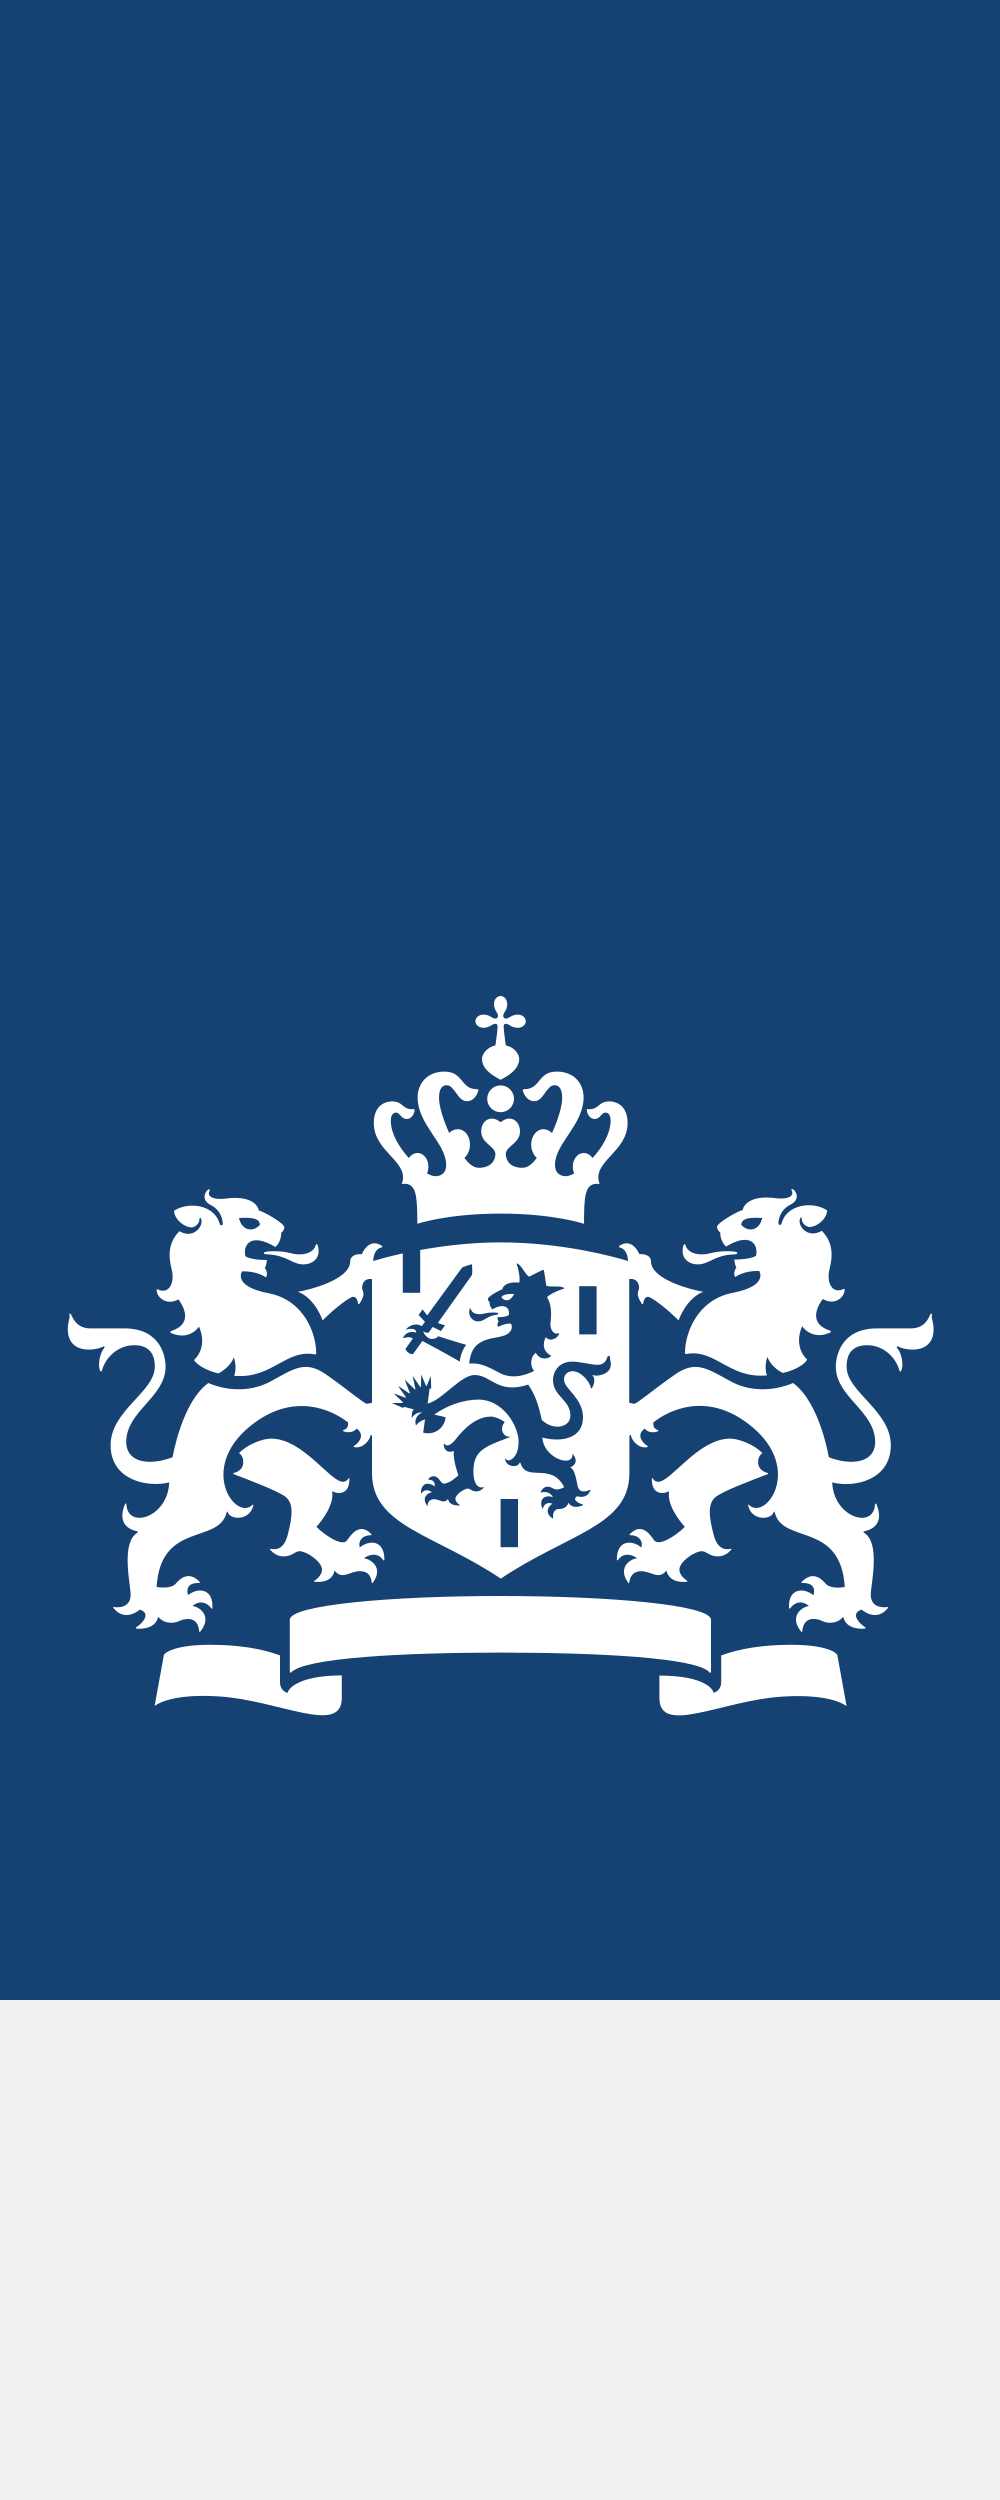
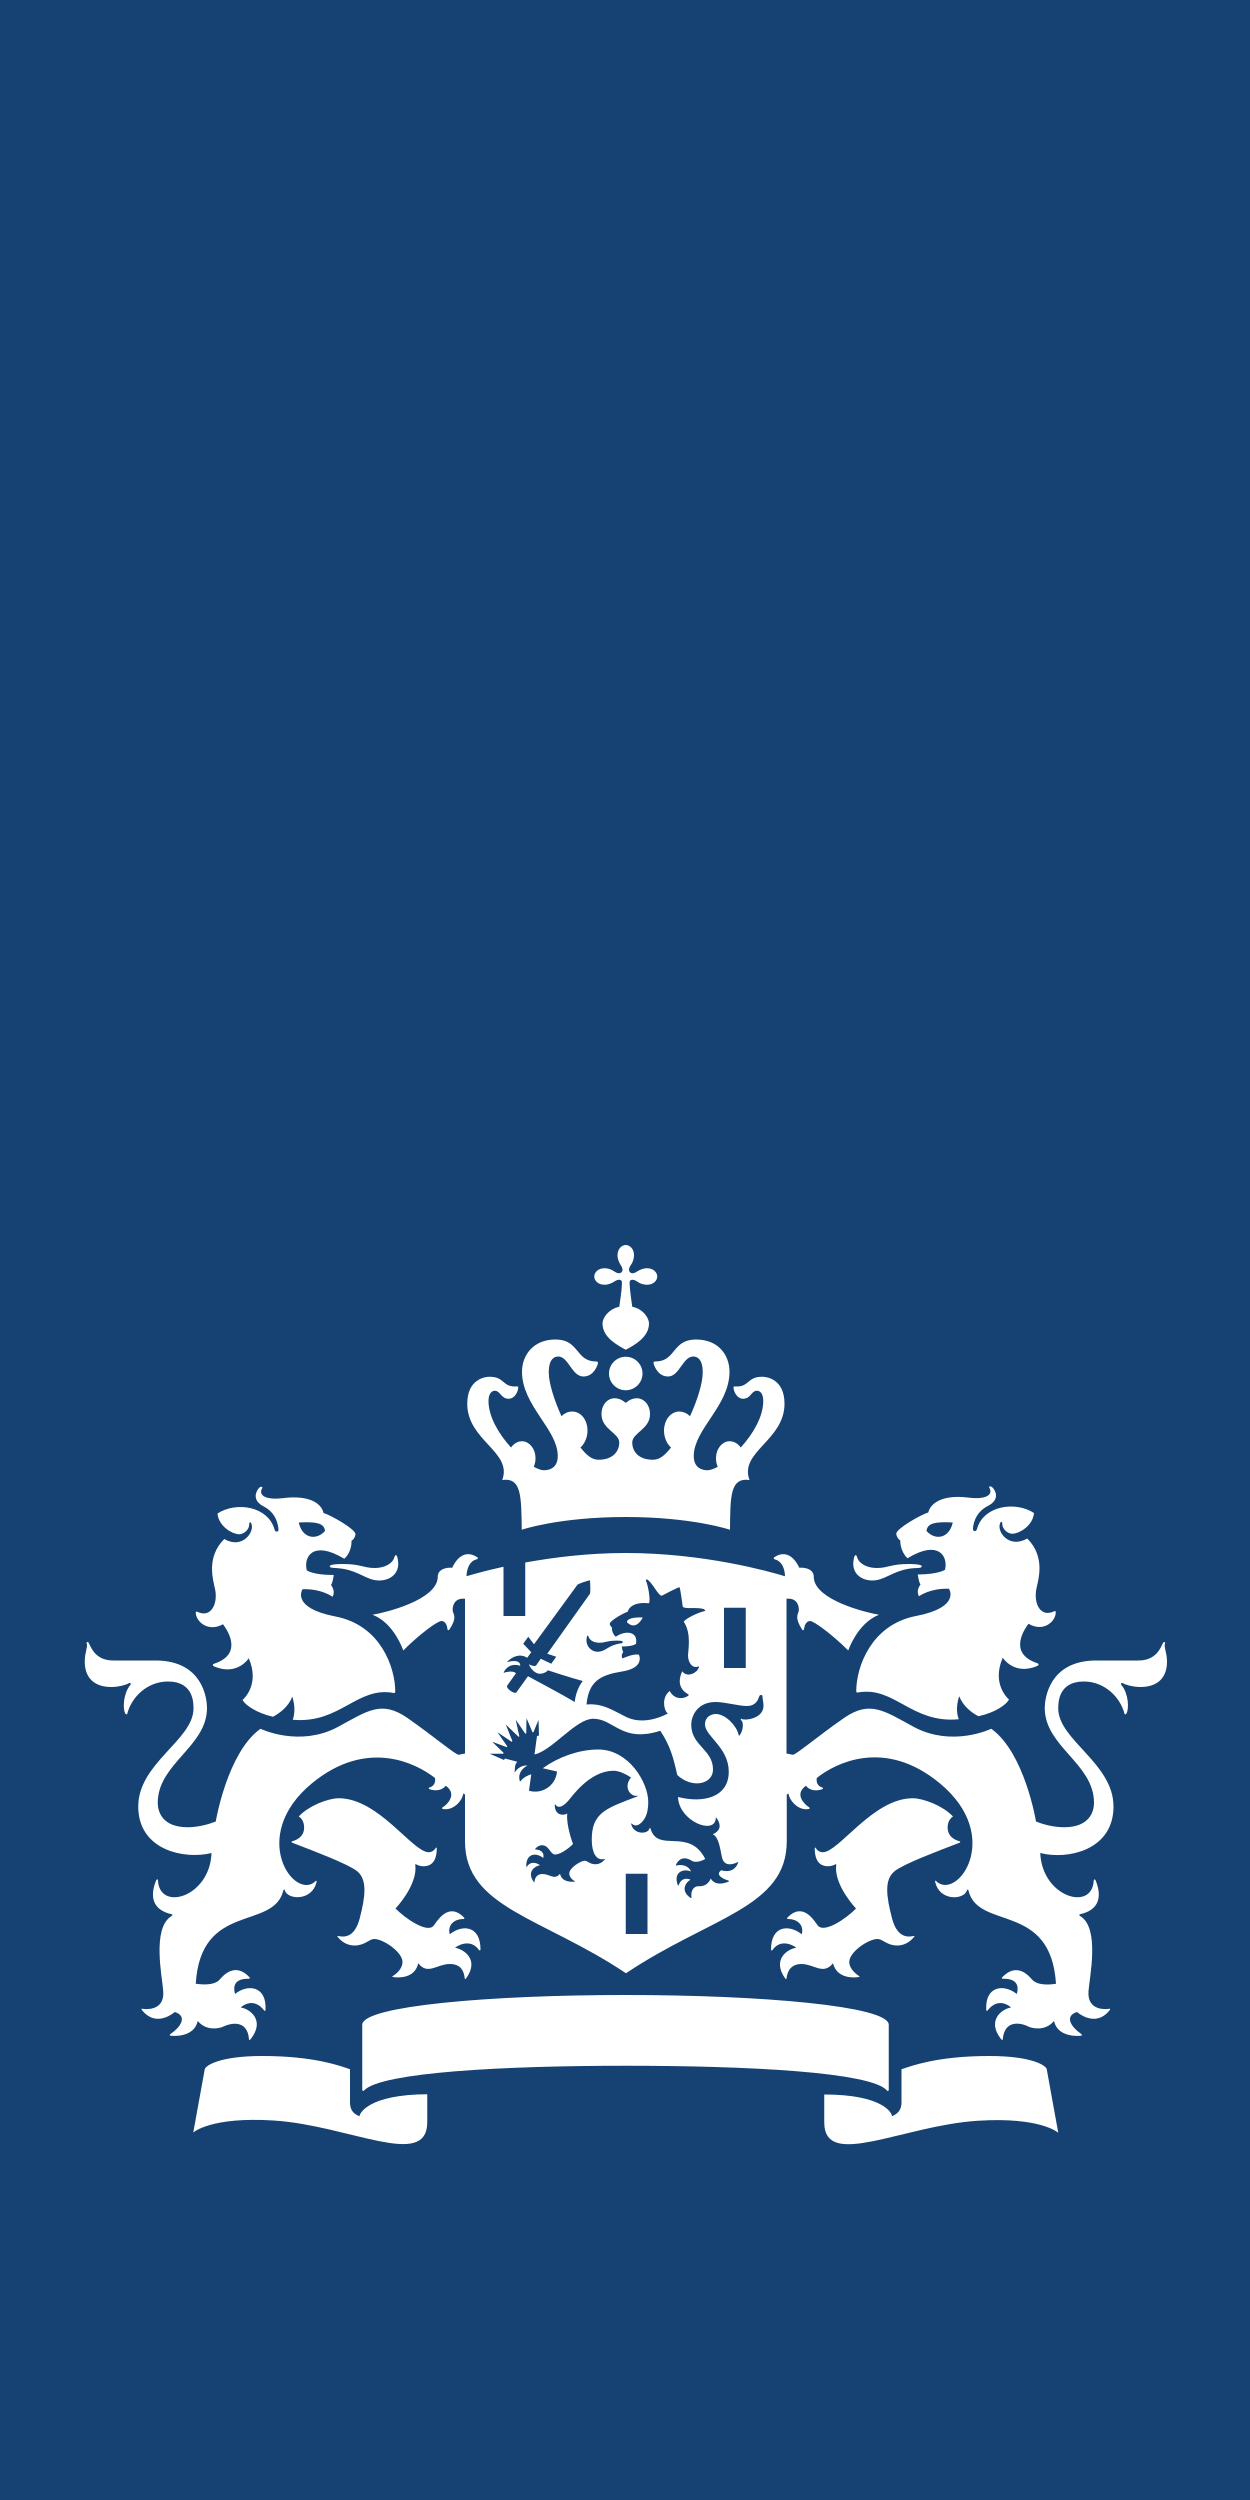
- <svg xmlns="http://www.w3.org/2000/svg" viewBox="0 0 50 125">
+ <svg xmlns="http://www.w3.org/2000/svg" viewBox="0 0 50 100">
  <path fill="#154273" d="M0 0h50v100H0z" />
  <path fill="#fff" d="M25.9 77.36h-.87v-2.41h.87v2.41zm3.93-10.64h-.87v-2.41h.87v2.41zm-16.12-4.16c-.07 0-.52 0-.52.09s.21.05.52.1c.7.12.97.47 1.46.47.44 0 .9-.3.72-.94-.03-.11-.09-.08-.11-.01-.07.29-.42.45-.79.45-.46 0-.55-.16-1.28-.16zm-4.79 2.41c.08.11.9 1.17-.36 1.58-.06.02-.07.07.01.11.93.39 1.38-.33 1.38-.33.47 1.08-.25 1.67-.25 1.67.1.19.55.52 1.22.67.26-.14.62-.4.77-.8 0 0 .18.47.02.92 1.9.17 2.57-1.35 4.04-1.07.04.01.06-.02.06-.06 0-.94-.57-2.65-2.39-3-1.81-.35-1.32-1.09-1.32-1.09.76-.03 1.2.3 1.2.3.14-.23-.06-.47-.06-.47.07-.09.11-.4.11-.4-.86 0-1.08-.19-1.08-.19-.13-.51.22-1.23 1.5-.46.32-.28.29-.72.29-.72.1-.05.16-.2.16-.26 0-.21-1.02-.78-1.28-.85-.06-.31-.46-.75-1.66-.59-.57.07-.98-.08-.79-.41.03-.06-.07-.07-.12-.01-.13.13-.31.5.18.75.55.28.58.83.59.91.01.12-.13.13-.16.01-.25-.93-1.53-1.13-2.28-.64.04.5.58.83.87.83.17 0 .4-.17.4-.4 0-.11.06-.1.09-.01.12.33-.37 1.02-1.09.6-.74.74-.44 1.66-.37 1.99.13.6-.16 1.19-.71.92-.03-.01-.06-.02-.06.04.01.36.5.79 1.09.46zM13 61.24c-.35.39-.91.3-1.05-.34.72-.04 1.02.03 1.05.34zm22.07 1.48c-.37 0-.72-.16-.79-.45-.02-.07-.08-.1-.11.01-.18.64.28.94.72.94.49 0 .76-.35 1.46-.47.31-.05.52 0 .52-.1 0-.09-.45-.09-.52-.09-.72 0-.82.16-1.28.16zm7.16 1.77c0-.06-.03-.05-.06-.04-.55.27-.84-.31-.71-.92.07-.34.37-1.25-.37-1.99-.73.42-1.22-.27-1.09-.6.03-.09.09-.1.09.01 0 .23.23.4.4.4.29 0 .83-.33.87-.83-.75-.49-2.03-.29-2.28.64-.03.12-.17.11-.16-.01 0-.08.04-.63.59-.91.5-.25.32-.62.18-.75-.05-.05-.16-.04-.12.01.19.33-.22.48-.78.41-1.2-.16-1.59.29-1.66.59-.26.07-1.28.64-1.28.85 0 .06.06.22.16.26 0 0-.02.43.29.72 1.27-.77 1.63-.05 1.5.46 0 0-.23.18-1.09.19 0 0 .04.31.11.4 0 0-.2.25-.06.47 0 0 .44-.33 1.2-.3 0 0 .49.74-1.32 1.09s-2.39 2.06-2.39 3c0 .05.02.07.06.06 1.47-.27 2.14 1.25 4.04 1.07-.17-.45.02-.92.02-.92.15.4.51.67.77.8.68-.15 1.12-.47 1.22-.67 0 0-.72-.59-.25-1.67 0 0 .45.72 1.38.33.08-.04.06-.09.01-.11-1.26-.41-.44-1.47-.36-1.58.59.35 1.09-.08 1.09-.46zm-4.12-3.59c-.14.64-.7.73-1.05.34.03-.31.34-.38 1.05-.34zM24.7 50.21c0 .16.07.3.12.38.11.16.09.25.04.3s-.14.07-.3-.04a.659.659 0 0 0-.38-.12c-.27 0-.41.18-.41.33s.14.33.41.33c.16 0 .3-.07.38-.12.16-.11.25-.09.3-.04s-.02.6-.09 1.04c-.45.1-.67.46-.67.67 0 .55.58.86.93 1.05.34-.18.93-.5.93-1.05 0-.21-.22-.58-.67-.67-.06-.43-.14-.99-.09-1.04s.14-.07.3.04c.08.06.22.12.38.12.27 0 .41-.18.41-.33s-.14-.33-.41-.33c-.16 0-.3.07-.38.12-.16.11-.25.09-.3.04s-.07-.14.04-.3c.06-.08.12-.22.12-.38 0-.27-.18-.41-.33-.41-.15 0-.33.14-.33.41zm.33 4.06a.67.67 0 1 0 0 1.34.67.67 0 0 0 0-1.34zm0 6.41c2.67 0 4.17.51 4.17.51.01-1.35.01-2.1.78-1.99-.42-1.13 1.4-1.58 1.4-3.05 0-.97-.69-1.08-.89-1.08-.6 0-.51.39-1.02.39-.06 0-.13-.02-.13.03 0 .17.14.46.38.46.32 0 .32-.32.56-.32.1 0 .25.08.25.41 0 .63-.41 1.32-.9 1.86-.11-.15-.26-.25-.45-.25-.29 0-.54.3-.54.67 0 .14.02.24.07.35-.16.09-.31.14-.41.14-.22 0-.55-.09-.55-.57 0-1.07 1.43-2.01 1.43-3.37 0-.65-.43-1.29-1.34-1.29-.97 0-.79.88-1.63.88-.04 0-.07.01-.07.05 0 .06.15.55.58.55.46 0 .59-.8 1.01-.8.15 0 .38.09.38.63 0 .42-.21 1.11-.51 1.76a.609.609 0 0 0-.42-.19c-.36 0-.62.35-.62.76 0 .26.1.52.28.68-.21.27-.43.49-.72.49-.58 0-.83-.33-.83-.69 0-.39.71-.53.71-1.13 0-.41-.27-.64-.52-.64-.28 0-.42.18-.45.18s-.17-.18-.45-.18c-.26 0-.52.23-.52.64 0 .6.71.75.71 1.13 0 .36-.26.69-.83.69-.29 0-.51-.22-.72-.49.18-.17.28-.42.28-.68 0-.42-.26-.76-.62-.76a.59.59 0 0 0-.42.19c-.3-.66-.51-1.34-.51-1.76 0-.54.23-.63.38-.63.41 0 .54.8 1.01.8.43 0 .58-.49.58-.55 0-.03-.03-.05-.07-.05-.84 0-.66-.88-1.63-.88-.9 0-1.34.64-1.34 1.29 0 1.36 1.43 2.3 1.43 3.37 0 .48-.33.57-.55.57-.11 0-.25-.05-.41-.14.05-.12.07-.21.07-.35 0-.37-.25-.67-.54-.67-.18 0-.33.1-.44.25-.49-.54-.9-1.23-.9-1.86 0-.32.15-.41.25-.41.23 0 .24.32.56.32.24 0 .38-.29.38-.46 0-.05-.07-.03-.13-.03-.51 0-.42-.39-1.02-.39-.2 0-.89.11-.89 1.08 0 1.48 1.82 1.92 1.4 3.05.77-.11.76.64.78 1.99-.01 0 1.49-.51 4.16-.51zm-4.89 1.99c-.73.16-1.25.31-1.48.38.01-.32.13-.62.42-.68.04-.01.05-.06.01-.08-.65-.43-.99.39-1 .42-.23-.02-.58.05-.58.36 0 .93-2.12 1.44-2.61 1.52.87.33 1.23 1.43 1.23 1.43.63-.63 1.36-1.18 1.53-1.18s.23.21.24.33c0 .04.04.05.07.02.33-.49.17-.6.14-.75-.02-.11.01-.54.49-.49v6.19l-.25.05c-.11.02-1.02-.75-2.05-1.47-1.04-.72-1.59-.29-2.77.35-1.55.84-3.11.08-3.11.08-1.33.95-1.79 3.71-1.79 3.71-.27.11-.71.23-1.12.23-1.02 0-1.2-.62-1.2-.98 0-1.57 1.97-2.24 1.97-3.79 0-.38-.17-1.9-2.06-1.9H4.53c-.71 0-.88-.51-.98-.7-.04-.08-.11-.03-.08.03.05.13-.08.33-.08.72 0 .63.37 1.01 1.06 1.01.31 0 .61-.09.7-.15.06-.04.1.02.07.06-.3.35-.32 1.01-.2 1.16.03.04.07.03.07 0 .17-.66.79-1.29 1.63-1.29 1.03 0 1.02.87 1.02 1.08 0 1.26-2.21 2.18-2.21 3.92 0 1.76 1.86 2.13 2.93 1.86-.06 1.76-2.08 2.36-2.14 1.1 0-.06-.05-.07-.08.01-.25.62-.15 1.17.63 1.34.05.01.03.04-.02.08-.78.49-.36 2.43-.32 3 .06.82-.76.72-.83.7-.03-.01-.07 0-.01.07.58.71 1.3.06 1.3.06.54.17.21.63-.16.87-.06.04-.05.08.01.08.08.01.92.08 1.07-.59.37.44.92.28 1.03.22.16-.08.95-.37 1.02.51 0 .06.04.02.07-.01.59-.75-.04-1.21-.4-1.26.03-.04.5-.44.93.11.03.04.06.05.06-.03.05-.95-.72-1.03-1.22-.62-.02-.1-.19-.63.56-.61.02 0 .05-.03.02-.06-.58-.62-1.06-.06-1.18.08-.26.31-.91.18-.97.18.2-3.29 3.1-2.12 3.5-3.72.02-.08.06-.05.06-.02.11.39 1.09.44 1.27-.32.01-.05 0-.08-.03-.05-.84.84-2.73-1.78-.15-3.91 2.2-1.81 4.17-.8 4.92-.21.04.26-.12.35-.22.38-.04.01-.05.04.01.07.21.08.5.05.64-.14.47.33.07.75-.12.86-.05.03-.03.06.01.07.43.08.79-.36.81-.62l.07.04v1.87c0 2.66 3.07 3.03 6.44 5.28 3.37-2.26 6.43-2.62 6.43-5.28v-1.87l.07-.04c.02.25.37.7.81.62.04-.01.06-.04.01-.07-.19-.12-.6-.53-.12-.86.14.2.43.22.64.14.06-.02.05-.06.01-.07-.1-.03-.26-.12-.22-.38.75-.6 2.72-1.61 4.92.21 2.58 2.13.69 4.74-.15 3.91-.04-.04-.04 0-.03.05.18.77 1.16.71 1.27.32.01-.03.05-.06.06.02.4 1.6 3.29.43 3.5 3.72-.06.01-.71.13-.97-.18-.11-.13-.59-.7-1.18-.08-.04.04 0 .06.02.06.75-.02.59.51.56.61-.5-.41-1.27-.33-1.22.62 0 .07.03.07.06.03.43-.55.9-.15.93-.11-.35.05-.99.51-.4 1.26.03.03.06.07.07.01.08-.88.86-.6 1.02-.51.11.06.66.22 1.03-.22.15.67.99.6 1.07.59.06 0 .06-.04.01-.08-.36-.24-.7-.7-.16-.87 0 0 .72.65 1.3-.06.05-.06.02-.08-.01-.07-.07.02-.89.12-.83-.7.04-.57.46-2.51-.32-3-.05-.03-.07-.06-.02-.08.78-.17.88-.72.63-1.34-.03-.08-.08-.06-.08-.01-.06 1.26-2.07.66-2.14-1.1 1.08.28 2.93-.1 2.93-1.86 0-1.73-2.21-2.66-2.21-3.92 0-.21-.01-1.08 1.02-1.08.84 0 1.46.63 1.63 1.29.01.03.04.04.07 0 .12-.16.1-.81-.2-1.16-.03-.03 0-.1.07-.06.09.06.39.15.7.15.69 0 1.06-.38 1.06-1.01 0-.39-.14-.59-.08-.72.03-.06-.05-.1-.08-.03-.1.2-.28.7-.98.7h-1.69c-1.89 0-2.06 1.53-2.06 1.9 0 1.55 1.97 2.22 1.97 3.79 0 .37-.19.98-1.2.98-.42 0-.86-.12-1.12-.23 0 0-.45-2.75-1.79-3.71 0 0-1.56.76-3.11-.08-1.18-.64-1.74-1.07-2.78-.35-1.04.72-1.94 1.49-2.05 1.47l-.25-.05v-6.19c.48-.05.51.38.49.49-.03.14-.18.26.14.75.03.04.06.02.07-.02.01-.12.08-.33.24-.33s.9.55 1.53 1.18c0 0 .36-1.09 1.23-1.43-.49-.08-2.61-.59-2.61-1.52 0-.31-.35-.38-.58-.36-.01-.03-.36-.85-1-.42-.03.02-.03.07.01.08.29.07.41.36.42.68-.62-.19-3.25-.93-6.37-.93-1.52 0-2.91.18-4.02.38v2.14h-.87v-1.97m-5.76 21.98c-.23-.09-.38-.24-.38-.55v-1.33c-.38-.13-1.42-.53-3.51-.53-1.73 0-2.27.39-2.3.53l-.46 2.53s.7-.64 3.21-.48c3.02.19 6.15 1.98 6.15.07v-1.12c-2.36.01-2.71.77-2.71.88zm18.59-.87v1.12c0 1.9 3.13.12 6.15-.07 2.51-.16 3.21.48 3.21.48l-.46-2.54c-.02-.14-.57-.53-2.3-.53-2.08 0-3.12.4-3.51.53v1.33c0 .3-.15.45-.38.55.01-.11-.34-.87-2.71-.87zm-7.94-1.15c4.87 0 9.81.25 10.45.99.05.06.07 0 .07-.05v-2.58c0-.75-5.1-1.19-10.53-1.19s-10.53.44-10.53 1.19v2.58c0 .04.02.1.07.05.67-.73 5.61-.99 10.47-.99zm-4.34-12.16-.49-.13-.04.06-.57-.25h.51c.05 0 .05-.03.03-.05-.23-.23-.44-.43-.44-.43s.23.09.56.21c.04.01.05-.01.03-.04l-.38-.55.55.37c.03.02.05 0 .04-.03l-.26-.65.5.48c.02.02.05.01.04-.02l-.14-.65.37.54c.02.03.05.02.05-.01 0-.11.01-.59.01-.59s.16.36.23.54c.02.04.04.04.06-.01.02-.06.19-.46.19-.46l.02.62-.08.02-.1.74c.73-.17 1.65-1.43 2.35-1.43.84 0 1.14.98 2.68.48.39.58.53 1.08.68 1.77.6.56 1.43.37 1.43-.22 0-.8-.87-.95-.87-1.79 0-.37.26-.91.97-.91.38 0 .93.16 1.25.16.38 0 .46-.27.5-.39.03-.08.14-.06.13.01-.01.08.04.19.04.37 0 .53-.77.6-.86.53-.04-.03-.07.01-.04.04.12.09.09.41-.05.61-.02.02-.04.02-.04 0-.08-.38-.53-.85-.92-.85-.14 0-.43.08-.43.42 0 .47.95.91.95 1.89 0 1.02-1.01 1.27-2.03 1.01.03.97 1.48 1.54 1.51.85 0-.05.03-.02.04 0 .21.3.12.52-.16.64.25.11.3.62.37.93.11.46.59.2.62.19.03-.02.04 0 .02.03-.18.47-.67.29-.67.29-.25.18.05.34.28.41.03.01.03.03.01.05-.17.06-.53.18-.71-.13-.13.32-.4.31-.5.31-.19 0-.31.19-.27.45 0 .02-.01.03-.03.02-.44-.29-.19-.64-.01-.73-.03-.02-.34-.15-.47.21-.01.03-.03.03-.04 0-.19-.52.23-.67.53-.54-.02-.07-.18-.33-.58-.24-.02.01-.03 0-.02-.03.07-.16.26-.39.63-.16.19.12.51-.05.54-.07-.65-1.29-1.9-.21-2.19-1.22-.01-.02-.03-.04-.05.02-.07.21-.62.23-.72-.19-.01-.03 0-.04.03-.02.08.08.25.15.48-.17.15-.22.17-.51.17-.7 0-.78-.78-2.1-2-2.1-.77 0-1.6.3-2.22.75l.57.13c-.05.58-.61.92-1.12.77l.09-.66c-.09.03-.31.11-.43.28-.01.01-.03.01-.03-.01-.1-.38.21-.57.3-.61.01-.01.01-.01-.01-.01-.28-.01-.43.19-.48.26-.01.01-.02.01-.02 0 .03-.08-.02-.27.11-.41zm1.71 4.48c-.22.27-.41.01-.7.01-.27 0-.32.23-.32.32 0 .02-.01.02-.02.01-.31-.42.04-.65.24-.68-.03-.03-.33-.23-.52.05-.01.02-.03.01-.03-.01-.01-.52.4-.56.68-.33.05-.2-.08-.33-.3-.34-.03 0-.03-.02-.02-.03.09-.1.18-.14.27-.14.29 0 .33.37.52.37.28 0 .69-.38.72-.42-.01-.02-.28-.76-.23-1.2 0-.02-.01-.02-.02-.01-.14.08-.48.07-.48-.35 0-.03.01-.04.03-.01.15.21.4-.03.52-.17.13-.15.85-1.19 1.8-1.19.21 0 .48.12.7.27-.33.4 0 .78.24.73.03-.01.03.02.01.03-1.26.47-1.82.66-1.82 1.72 0 .55.19.86.51.78.02-.01.03 0 .01.02-.12.14-.25.19-.36.19-.26 0-.31-.14-.45-.14s-.61.28-.61.51c0 .09.06.21.22.31.01.01 0 .02 0 .02-.14 0-.51.03-.59-.32zm3.31-10.25c-.39-.02-.65.06-.63.19.19.2.44.18.63-.19zm-1.45.97c.28-.07.58-.04.62-.03s.04.08-.01.09c-.58.07-.61.34-.98.34-.24 0-.51-.25-.41-.61.01-.05.05-.05.06 0 .04.16.27.33.72.21zm-7.53 12.86c.38.49.75.03 1.26.03.25 0 .55.08.6.58 0 .03.02.03.05 0 .55-.75-.08-1.17-.44-1.23.08-.07.61-.4.96.09.02.03.06.02.06-.02 0-.95-.71-1.02-1.23-.61-.1-.37.18-.61.54-.61.04 0 .06-.03.04-.05-.64-.68-1.11.18-1.22.31-.25.34-1.16-.3-1.53-.68 0 0 .8-.84.8-1.61 0-.05-.01-.11-.01-.14 0-.02.01-.03.03-.02.08.05.19.08.3.08.18 0 .53-.06.53-.71 0-.05-.02-.05-.04-.02-.1.14-.2.17-.28.17-.65 0-2-2.16-3.6-2.16-.42 0-1.21.3-1.6.73.19.11.23.35.21.52-.03.27-.25.41-.47.47-.04.01-.04.04 0 .06.81.31 2.27.86 2.61 1.15.39.34.32.98.09 1.87-.22.85-.69.74-.87.71-.03 0-.03.01-.02.03.21.26.46.35.68.35.42 0 .58-.26.79-.26.36 0 1.13.52 1.13.92 0 .22-.17.43-.4.57-.01.01-.01.03.01.03.17.03.88.09 1.02-.55zm17.63.55c.02 0 .03-.02.01-.03-.22-.15-.4-.35-.4-.57 0-.4.76-.92 1.13-.92.22 0 .37.26.79.26.22 0 .47-.09.68-.35.02-.02.01-.04-.02-.03-.17.03-.65.14-.87-.71-.23-.89-.31-1.53.09-1.87.33-.29 1.8-.84 2.61-1.15.04-.02.04-.05 0-.06-.22-.06-.44-.2-.47-.47-.02-.17.02-.4.21-.52-.4-.43-1.19-.73-1.61-.73-1.6 0-2.95 2.16-3.6 2.16-.08 0-.19-.03-.28-.17-.02-.03-.04-.03-.04.02 0 .65.35.71.53.71.1 0 .22-.03.3-.08.02-.01.03 0 .03.02 0 .03-.01.09-.01.14 0 .77.8 1.61.8 1.61-.36.38-1.27 1.01-1.53.68-.11-.14-.58-.99-1.22-.31-.02.03-.01.05.04.05.36 0 .64.24.54.61-.52-.41-1.23-.34-1.23.61 0 .04.04.05.06.02.34-.49.88-.16.95-.09-.36.05-.98.48-.44 1.23.02.03.04.03.05 0 .06-.49.36-.58.6-.58.5 0 .87.46 1.26-.03.16.64.87.58 1.04.55zM21.45 66.61c-.05.07-.22 0-.28-.03-.01-.01-.02 0-.01.01.04.09.2.36.44.36.11 0 .27-.06.31-.14 0 0 .94.31 1.4.43-.18.24-.29.53-.32.84-.37-.23-1.87-1.03-1.87-1.03l-.46.64c-.08.1-.45-.17-.37-.27l.35-.49c-.12-.12-.4-.05-.48-.02-.01 0-.02 0-.01-.02.05-.1.22-.39.66-.26 0-.27-.4-.18-.51-.15-.01 0-.02 0-.01-.01.11-.12.44-.38.8-.16l.16-.22-.32-.34.2-.28.23.3 1.73-2.37c.04-.06.39-.16.51-.19.01.13.03.49-.01.55l-1.7 2.39.36.12-.2.28-.42-.2-.18.26zm6.07-.39c0 .22.13.54.42.44.01-.01.03 0 .02.01-.04.24-.48.46-.67.18-.18.37-.13.72.24.92.02.01.02.04 0 .06-.23.16-.58.13-.74-.19-.31.23-.27.73-.08.9 0 0-.86.51-1.64.15-.52-.25-.94-.57-1.61-.51.09-.94.56-1.18 1.42-1.32.69-.11.77-.43.68-.67-.23-.06-.66.15-.66.15-.08-.13.03-.26.03-.26-.04-.05-.06-.22-.06-.22.48 0 .57-.11.57-.11.09-.5-.42-.55-.81-.28-.18-.16-.15-.37-.15-.37a.22.22 0 0 1-.09-.15c0-.12.57-.44.72-.48.04-.17.24-.4.85-.34.07-.16-.05-.75-.12-.9-.02-.05.01-.07.06-.04.21.13.42.63.57.64 0 0 .68-.36.71-.34.03.02.13.78.13.78.09.11.62 0 .85.1.06.03.06.07 0 .08-.17.03-.72.27-.81.42.32.47.17 1.16.17 1.35z" />
</svg>
